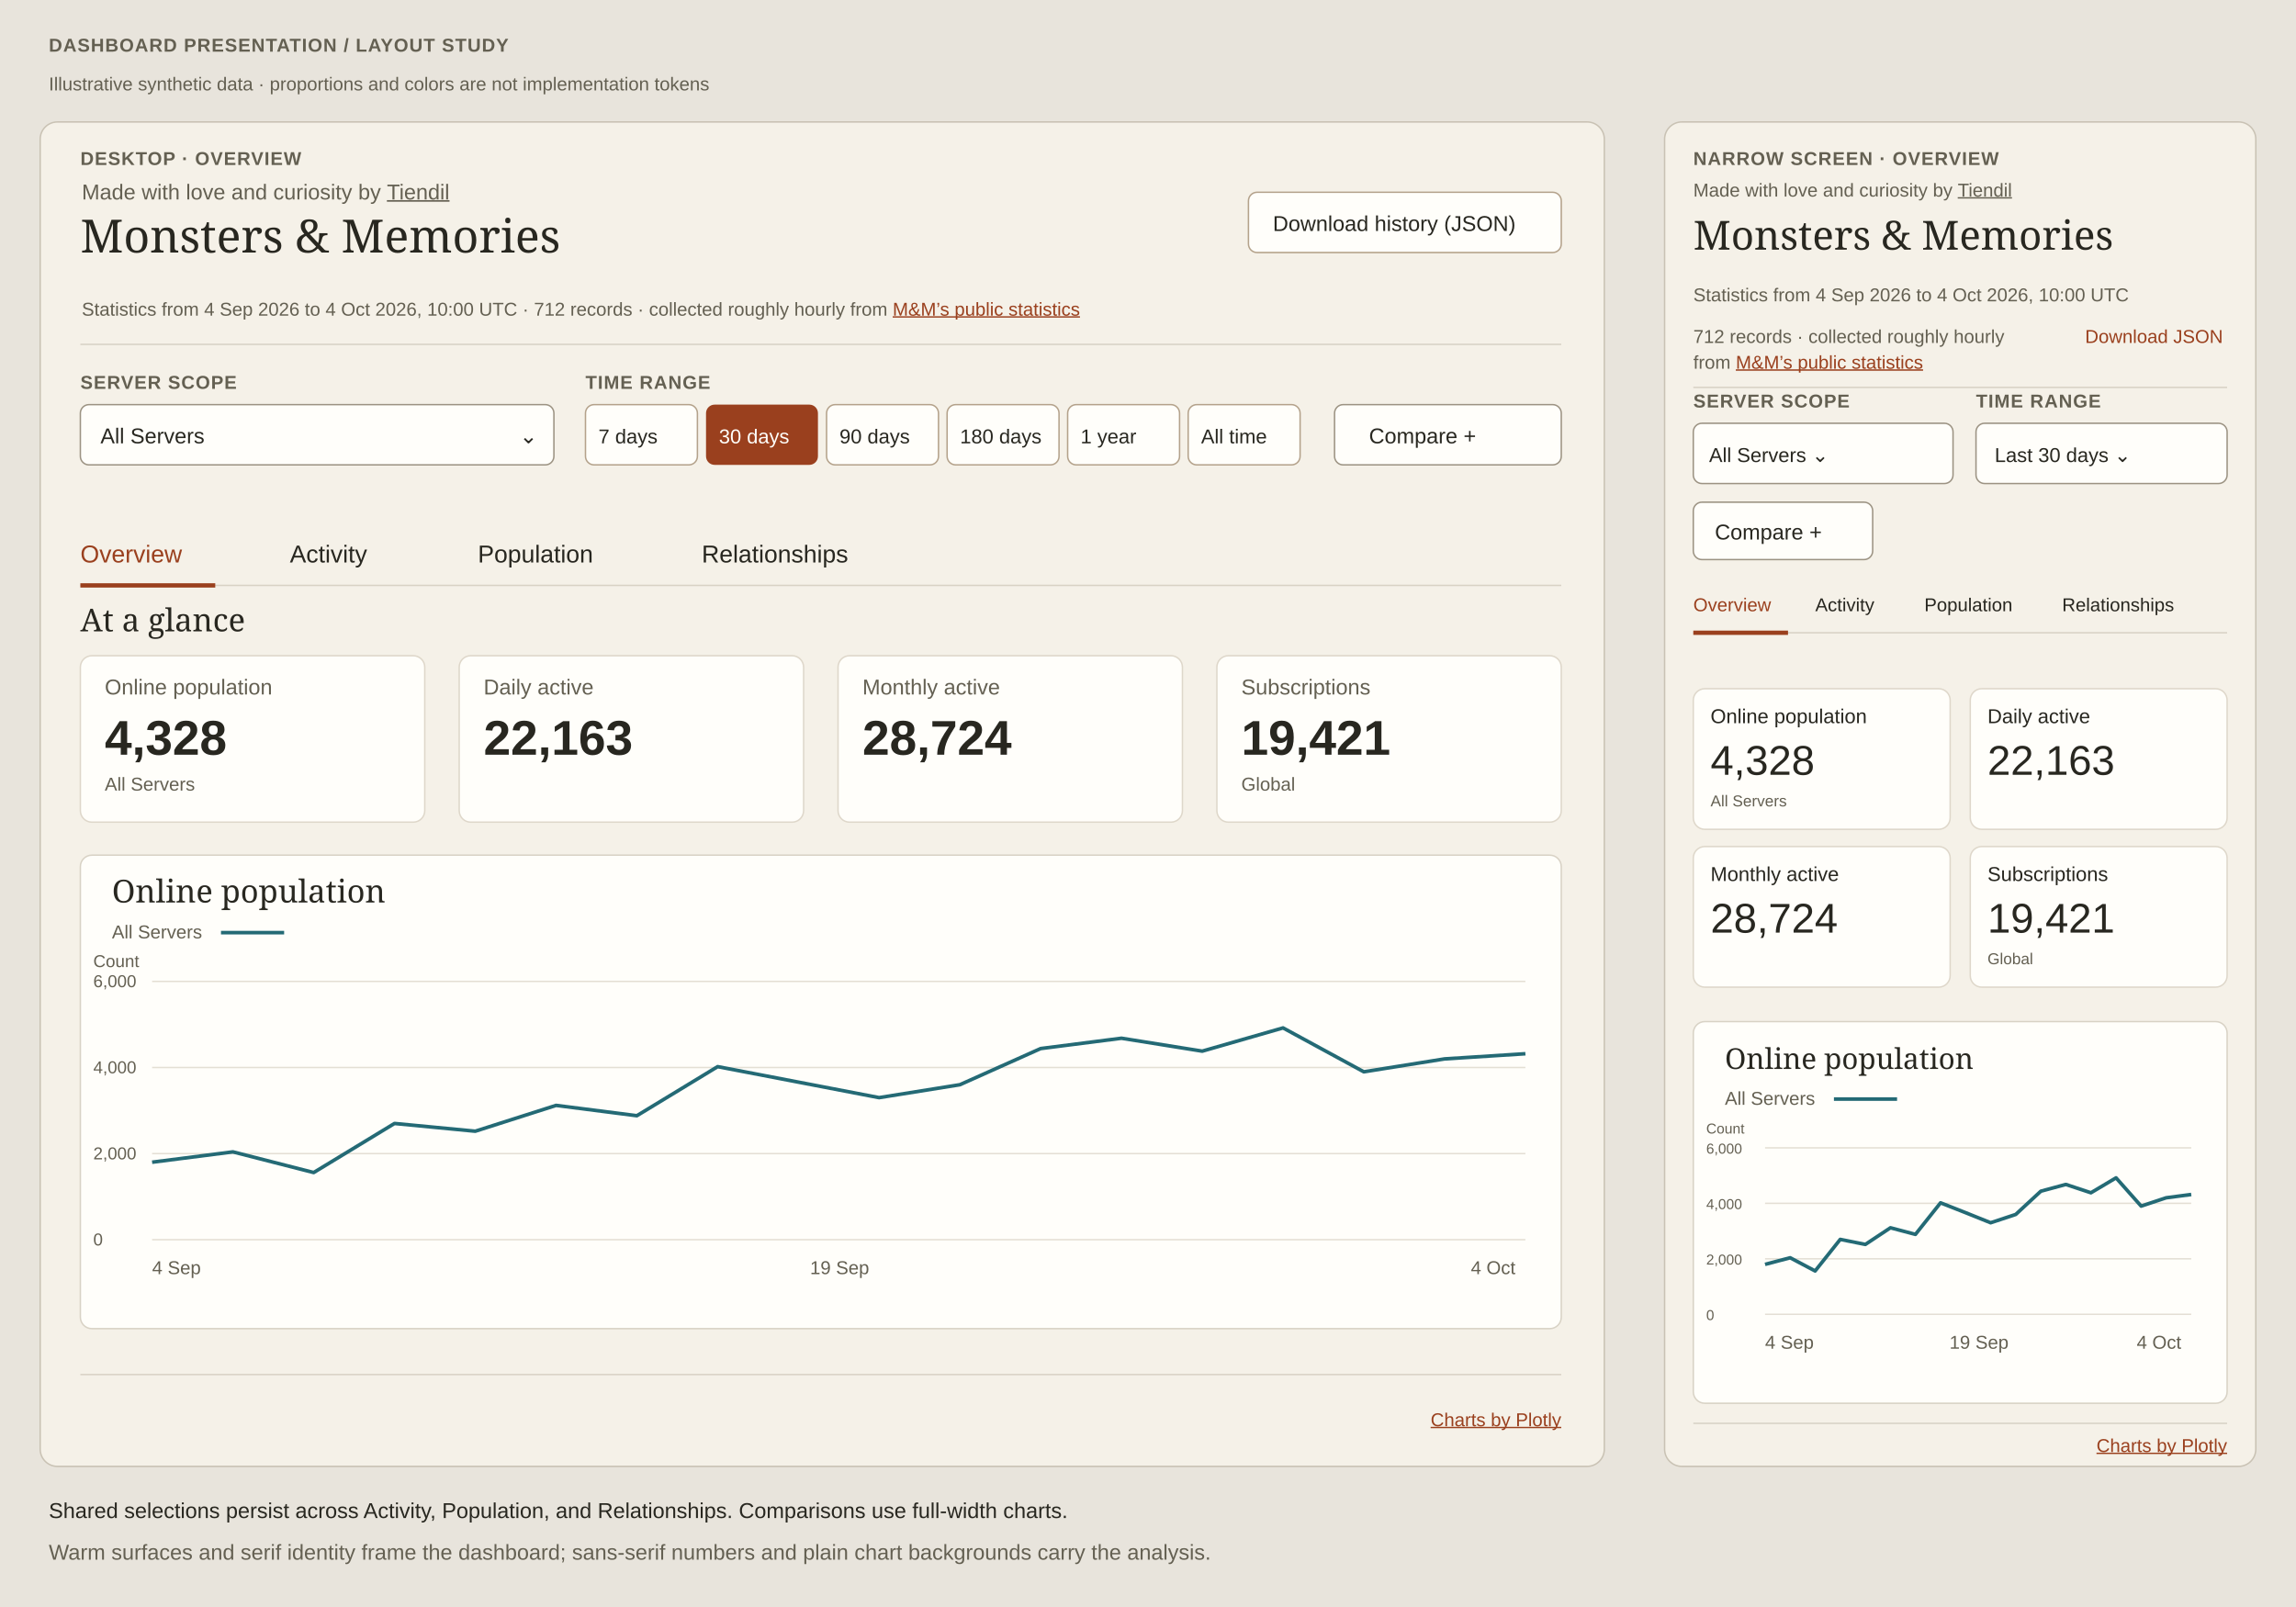
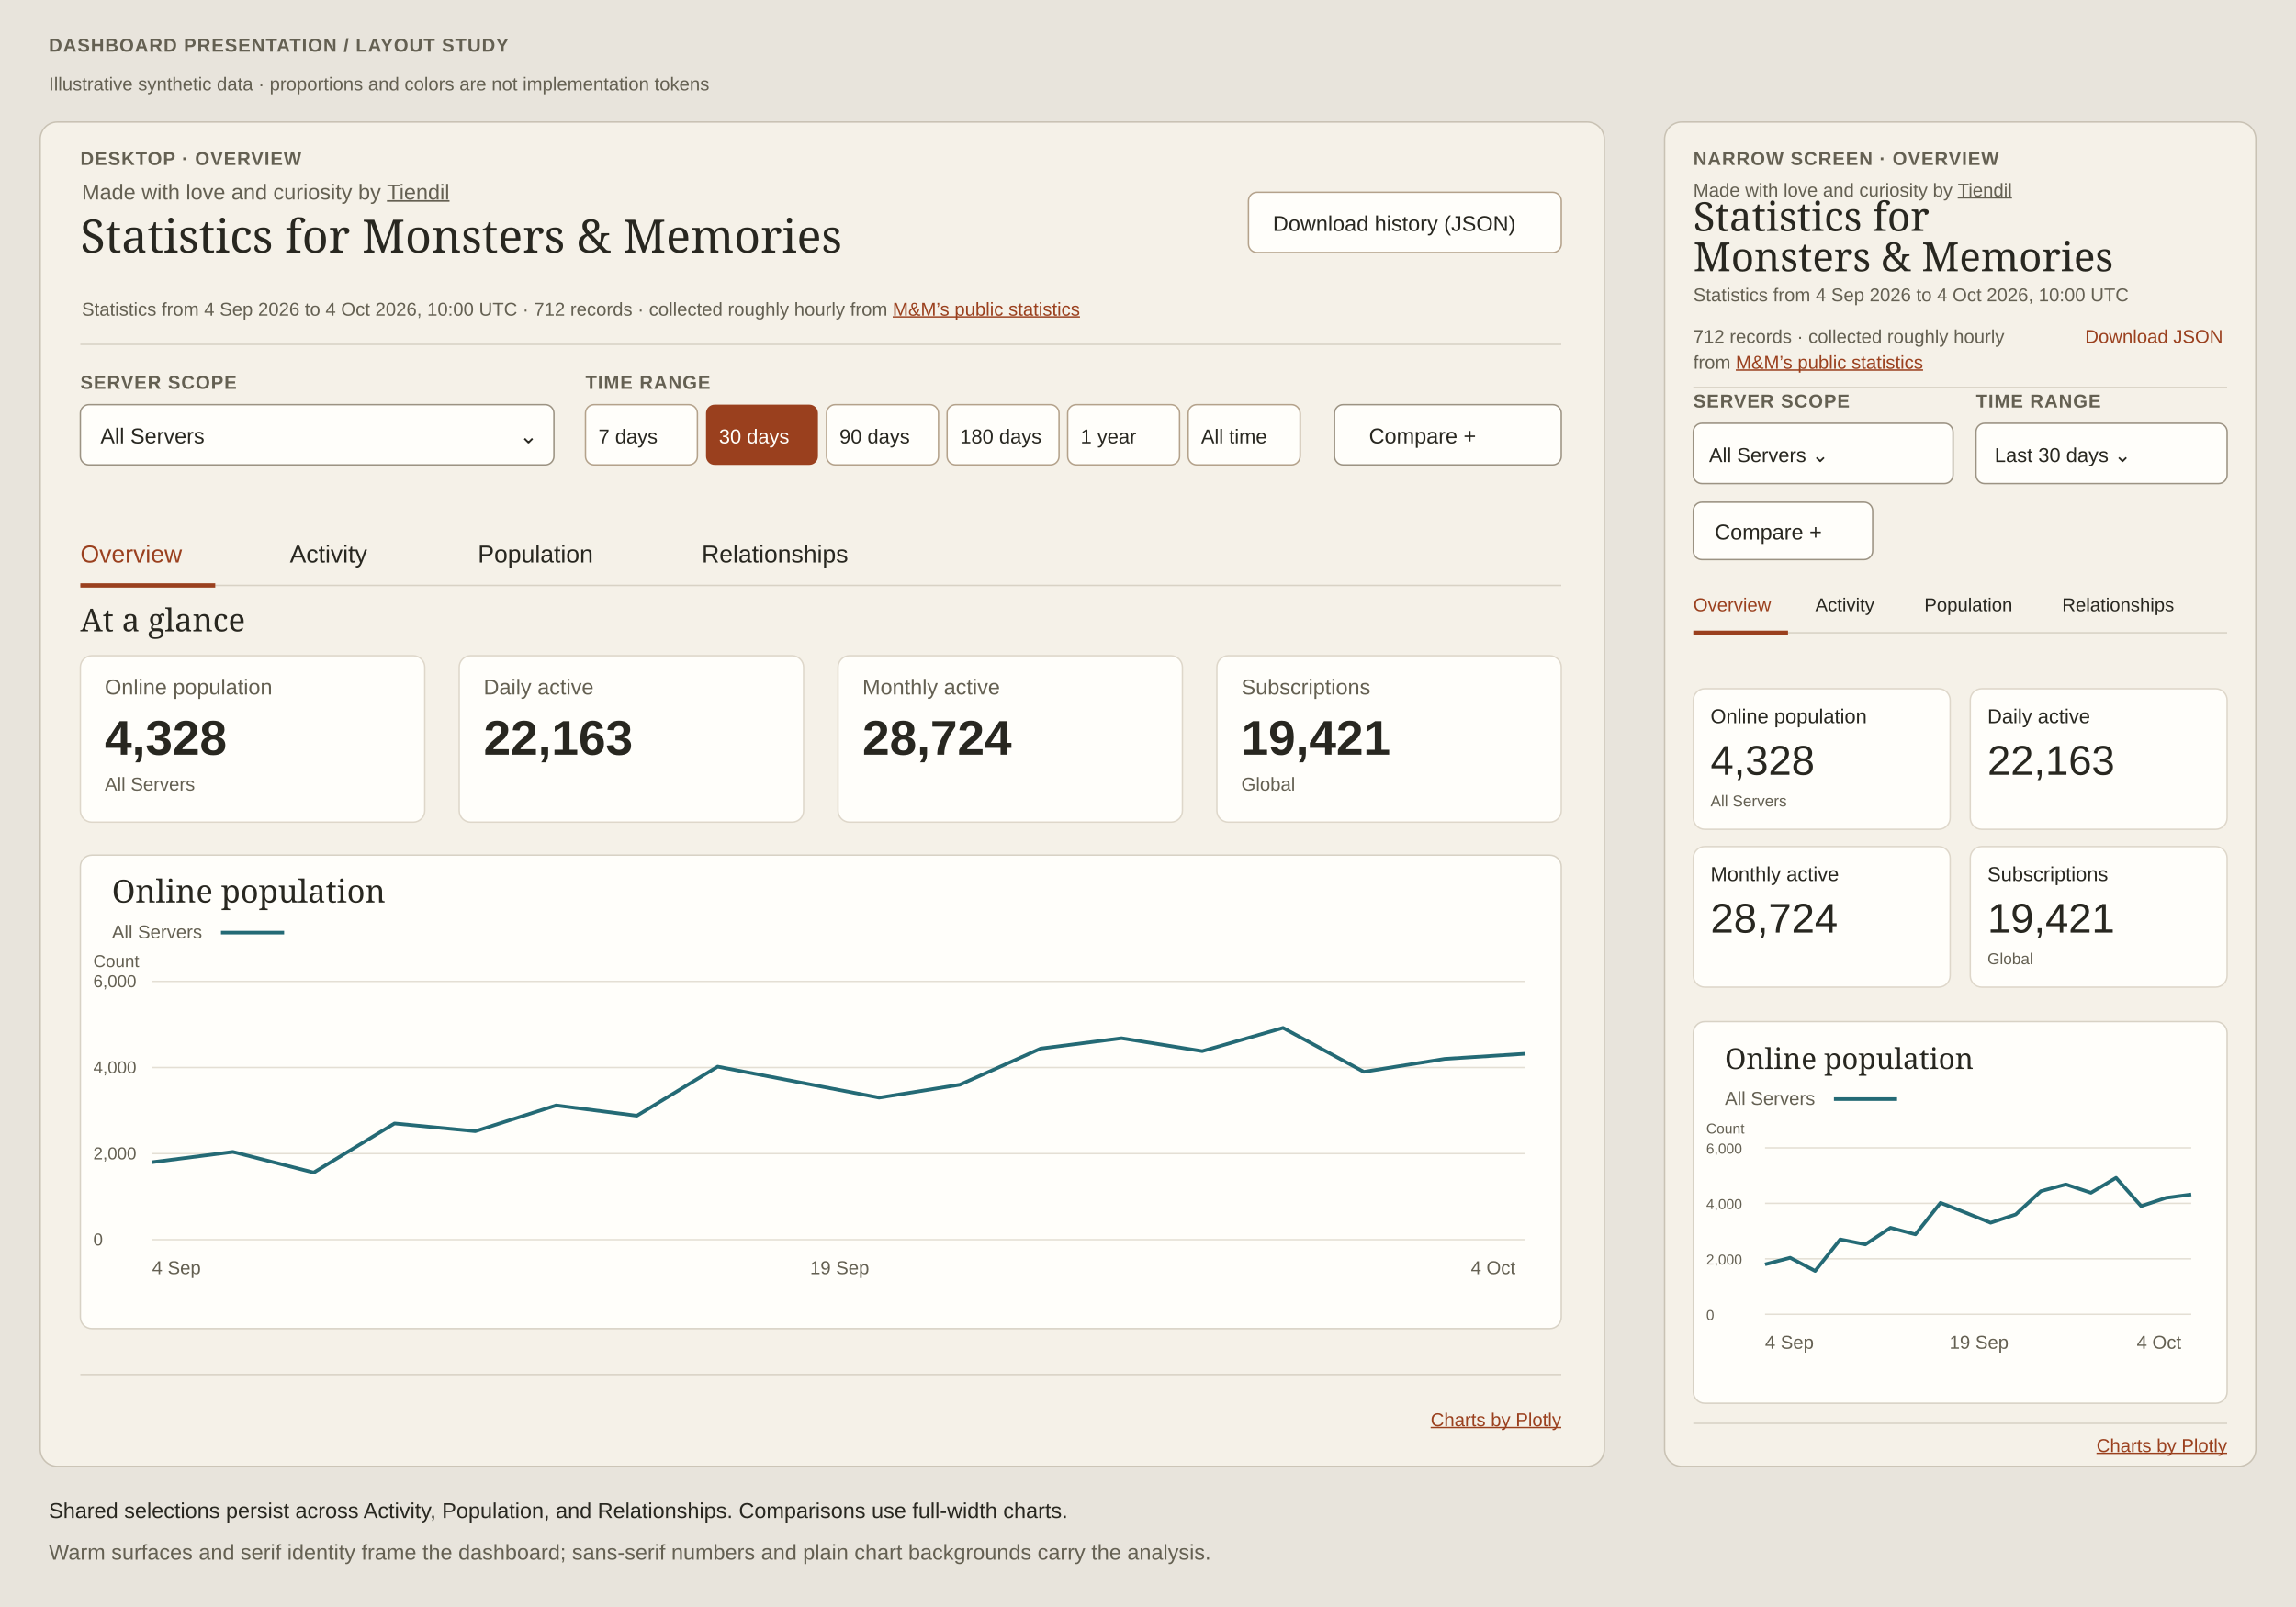
<svg xmlns="http://www.w3.org/2000/svg" width="1600" height="1120" viewBox="0 0 1600 1120" role="img" aria-labelledby="title description">
  <style>
text { font-family: Arial, sans-serif; fill: #282720; }
.display { font-family: Georgia, serif; }
.muted { fill: #646052; }
.accent { fill: #9a401e; }
.label { font-size: 13px; font-weight: 600; letter-spacing: .6px; }
.small { font-size: 13px; }
.body { font-size: 15px; }
.value { font-size: 34px; font-weight: 600; font-variant-numeric: tabular-nums; }
.rule { stroke: #d8d2c5; stroke-width: 1; }
</style>
  <rect x="0" y="0" width="1600" height="1120" rx="0" fill="#e8e4dc" />
  <text x="34" y="36" class="label muted">DASHBOARD PRESENTATION / LAYOUT STUDY</text>
  <text x="34" y="63" class="small muted">Illustrative synthetic data · proportions and colors are not implementation tokens</text>
  <rect x="28" y="85" width="1090" height="937" rx="12" fill="#f5f1e8" stroke="#c9c2b4" />
  <text x="56" y="115" class="label muted">DESKTOP · OVERVIEW</text>
  <text x="57" y="139" class="body muted">Made with love and curiosity by <a href="https://tiendil.org" target="_blank" rel="noopener" text-decoration="underline">Tiendil</a>
  </text>
-   <text x="56" y="176" class="display" font-size="32">Monsters &amp; Memories</text>
+   <text x="56" y="176" class="display" font-size="32">Statistics for Monsters &amp; Memories</text>
  <rect x="870" y="134" width="218" height="42" rx="6" fill="#fffefa" stroke="#b4a28b" />
  <text x="887" y="161" class="body">Download history (JSON)</text>
  <text x="57" y="220" class="small muted">Statistics from 4 Sep 2026 to 4 Oct 2026, 10:00 UTC · 712 records · collected roughly hourly from <a href="https://account.monstersandmemories.com/metrics" target="_blank" rel="noopener" class="accent" text-decoration="underline">M&amp;M’s public statistics</a>
  </text>
  <line x1="56" y1="240" x2="1088" y2="240" stroke="#d8d2c5" stroke-width="1" />
  <text x="56" y="271" class="label muted">SERVER SCOPE</text>
  <text x="408" y="271" class="label muted">TIME RANGE</text>
  <rect x="56" y="282" width="330" height="42" rx="6" fill="#fffefa" stroke="#9c9383" />
  <text x="70" y="309" class="body">All Servers</text>
  <text x="362" y="309" class="body">⌄</text>
  <rect x="408" y="282" width="78" height="42" rx="6" fill="#fffefa" stroke="#b4a28b" />
  <text x="417" y="309" class="" font-size="14">7 days</text>
  <rect x="492" y="282" width="78" height="42" rx="6" fill="#9a401e" />
  <text x="501" y="309" style="fill:#fffefa;font:14px Arial">30 days</text>
  <rect x="576" y="282" width="78" height="42" rx="6" fill="#fffefa" stroke="#b4a28b" />
  <text x="585" y="309" class="" font-size="14">90 days</text>
  <rect x="660" y="282" width="78" height="42" rx="6" fill="#fffefa" stroke="#b4a28b" />
  <text x="669" y="309" class="" font-size="14">180 days</text>
  <rect x="744" y="282" width="78" height="42" rx="6" fill="#fffefa" stroke="#b4a28b" />
  <text x="753" y="309" class="" font-size="14">1 year</text>
  <rect x="828" y="282" width="78" height="42" rx="6" fill="#fffefa" stroke="#b4a28b" />
  <text x="837" y="309" class="" font-size="14">All time</text>
  <rect x="930" y="282" width="158" height="42" rx="6" fill="#fffefa" stroke="#9c9383" />
  <text x="954" y="309" class="body">Compare  +</text>
  <text x="56" y="392" class="accent" font-size="17">Overview</text>
  <text x="202" y="392" class="" font-size="17">Activity</text>
  <text x="333" y="392" class="" font-size="17">Population</text>
  <text x="489" y="392" class="" font-size="17">Relationships</text>
  <line x1="56" y1="408" x2="1088" y2="408" stroke="#d8d2c5" stroke-width="1" />
  <line x1="56" y1="408" x2="150" y2="408" stroke="#9a401e" stroke-width="3" />
  <text x="56" y="440" class="display" font-size="22">At a glance</text>
  <rect x="56" y="457" width="240" height="116" rx="8" fill="#fffefa" stroke="#ded7ca" />
  <text x="73" y="484" class="body muted">Online population</text>
  <text x="73" y="526" class="value">4,328</text>
  <text x="73" y="551" class="small muted">All Servers</text>
  <rect x="320" y="457" width="240" height="116" rx="8" fill="#fffefa" stroke="#ded7ca" />
  <text x="337" y="484" class="body muted">Daily active</text>
  <text x="337" y="526" class="value">22,163</text>
  <rect x="584" y="457" width="240" height="116" rx="8" fill="#fffefa" stroke="#ded7ca" />
  <text x="601" y="484" class="body muted">Monthly active</text>
  <text x="601" y="526" class="value">28,724</text>
  <rect x="848" y="457" width="240" height="116" rx="8" fill="#fffefa" stroke="#ded7ca" />
  <text x="865" y="484" class="body muted">Subscriptions</text>
  <text x="865" y="526" class="value">19,421</text>
  <text x="865" y="551" class="small muted">Global</text>
  <rect x="56" y="596" width="1032" height="330" rx="8" fill="#fffefa" stroke="#d8d2c5" />
  <text x="78" y="629" class="display" font-size="22">Online population</text>
  <text x="78" y="654" class="small muted">All Servers</text>
  <line x1="154" y1="650" x2="198" y2="650" stroke="#246a75" stroke-width="2.5" />
  <text x="65" y="674" class="muted" font-size="12">Count</text>
  <line x1="106" y1="684.0" x2="1063" y2="684.0" stroke="#e4dfd4" stroke-width="1" />
  <text x="65" y="688.0" class="muted" font-size="12">6,000</text>
  <line x1="106" y1="744.0" x2="1063" y2="744.0" stroke="#e4dfd4" stroke-width="1" />
  <text x="65" y="748.0" class="muted" font-size="12">4,000</text>
  <line x1="106" y1="804.0" x2="1063" y2="804.0" stroke="#e4dfd4" stroke-width="1" />
  <text x="65" y="808.0" class="muted" font-size="12">2,000</text>
  <line x1="106" y1="864.0" x2="1063" y2="864.0" stroke="#e4dfd4" stroke-width="1" />
  <text x="65" y="868.0" class="muted" font-size="12">0</text>
  <polyline points="106.0,810.0 162.3,802.8 218.6,817.2 274.9,783.0 331.2,788.4 387.5,770.4 443.8,777.6 500.1,743.4 556.4,754.2 612.6,765.0 668.9,756.0 725.2,730.8 781.5,723.6 837.8,732.6 894.1,716.4 950.4,747.0 1006.7,738.0 1063.0,734.4" fill="none" stroke="#246a75" stroke-width="2.5" stroke-linejoin="round" />
  <text x="106" y="888" class="small muted">4 Sep</text>
  <text x="564.5" y="888" class="small muted">19 Sep</text>
  <text x="1025" y="888" class="small muted">4 Oct</text>
  <line x1="56" y1="958" x2="1088" y2="958" class="rule" />
  <text x="1088" y="994" text-anchor="end" class="small accent">
    <a href="https://plotly.com/javascript/" text-decoration="underline">Charts by Plotly</a>
  </text>
  <rect x="1160" y="85" width="412" height="937" rx="12" fill="#f5f1e8" stroke="#c9c2b4" />
  <text x="1180" y="115" class="label muted">NARROW SCREEN · OVERVIEW</text>
  <text x="1180" y="137" class="small muted">Made with love and curiosity by <a href="https://tiendil.org" target="_blank" rel="noopener" text-decoration="underline">Tiendil</a>
  </text>
-   <text x="1180" y="174" class="display" font-size="28">Monsters &amp; Memories</text>
+   <text x="1180" y="161" class="display" font-size="28">Statistics for<tspan x="1180" dy="28">Monsters &amp; Memories</tspan>
+   </text>
  <text x="1180" y="210" class="small muted">Statistics from 4 Sep 2026 to 4 Oct 2026, 10:00 UTC</text>
  <text x="1180" y="239" class="small muted">712 records · collected roughly hourly<tspan x="1180" dy="18">from <a href="https://account.monstersandmemories.com/metrics" target="_blank" rel="noopener" class="accent" text-decoration="underline">M&amp;M’s public statistics</a>
    </tspan>
  </text>
  <text x="1453" y="239" class="small accent">Download JSON</text>
  <line x1="1180" y1="270" x2="1552" y2="270" stroke="#d8d2c5" stroke-width="1" />
  <text x="1180" y="284" class="label muted">SERVER SCOPE</text>
  <text x="1377" y="284" class="label muted">TIME RANGE</text>
  <rect x="1180" y="295" width="181" height="42" rx="6" fill="#fffefa" stroke="#9c9383" />
  <rect x="1377" y="295" width="175" height="42" rx="6" fill="#fffefa" stroke="#9c9383" />
  <text x="1191" y="322" class="" font-size="14">All Servers  ⌄</text>
  <text x="1390" y="322" class="" font-size="14">Last 30 days  ⌄</text>
  <rect x="1180" y="350" width="125" height="40" rx="6" fill="#fffefa" stroke="#9c9383" />
  <text x="1195" y="376" class="body">Compare  +</text>
  <text x="1180" y="426" class="accent" font-size="13">Overview</text>
  <text x="1265" y="426" class="" font-size="13">Activity</text>
  <text x="1341" y="426" class="" font-size="13">Population</text>
  <text x="1437" y="426" class="" font-size="13">Relationships</text>
  <line x1="1180" y1="441" x2="1552" y2="441" stroke="#d8d2c5" stroke-width="1" />
  <line x1="1180" y1="441" x2="1246" y2="441" stroke="#9a401e" stroke-width="3" />
  <rect x="1180" y="480" width="179" height="98" rx="8" fill="#fffefa" stroke="#ded7ca" />
  <text x="1192" y="504" class="" font-size="14">Online population</text>
  <text x="1192" y="540" class="" font-size="29">4,328</text>
  <text x="1192" y="562" class="muted" font-size="11">All Servers</text>
  <rect x="1373" y="480" width="179" height="98" rx="8" fill="#fffefa" stroke="#ded7ca" />
  <text x="1385" y="504" class="" font-size="14">Daily active</text>
  <text x="1385" y="540" class="" font-size="29">22,163</text>
  <rect x="1180" y="590" width="179" height="98" rx="8" fill="#fffefa" stroke="#ded7ca" />
  <text x="1192" y="614" class="" font-size="14">Monthly active</text>
  <text x="1192" y="650" class="" font-size="29">28,724</text>
  <rect x="1373" y="590" width="179" height="98" rx="8" fill="#fffefa" stroke="#ded7ca" />
  <text x="1385" y="614" class="" font-size="14">Subscriptions</text>
  <text x="1385" y="650" class="" font-size="29">19,421</text>
  <text x="1385" y="672" class="muted" font-size="11">Global</text>
  <rect x="1180" y="712" width="372" height="266" rx="8" fill="#fffefa" stroke="#d8d2c5" />
  <text x="1202" y="745" class="display" font-size="20">Online population</text>
  <text x="1202" y="770" class="small muted">All Servers</text>
  <line x1="1278" y1="766" x2="1322" y2="766" stroke="#246a75" stroke-width="2.5" />
  <text x="1189" y="790" class="muted" font-size="10">Count</text>
  <line x1="1230" y1="800.0" x2="1527" y2="800.0" stroke="#e4dfd4" stroke-width="1" />
  <text x="1189" y="804.0" class="muted" font-size="10">6,000</text>
  <line x1="1230" y1="838.667" x2="1527" y2="838.667" stroke="#e4dfd4" stroke-width="1" />
  <text x="1189" y="842.667" class="muted" font-size="10">4,000</text>
  <line x1="1230" y1="877.333" x2="1527" y2="877.333" stroke="#e4dfd4" stroke-width="1" />
  <text x="1189" y="881.333" class="muted" font-size="10">2,000</text>
  <line x1="1230" y1="916.0" x2="1527" y2="916.0" stroke="#e4dfd4" stroke-width="1" />
  <text x="1189" y="920.0" class="muted" font-size="10">0</text>
  <polyline points="1230.0,881.2 1247.5,876.6 1264.9,885.8 1282.4,863.8 1299.9,867.3 1317.4,855.7 1334.8,860.3 1352.3,838.3 1369.8,845.2 1387.2,852.2 1404.7,846.4 1422.2,830.2 1439.6,825.5 1457.1,831.3 1474.6,820.9 1492.1,840.6 1509.5,834.8 1527.0,832.5" fill="none" stroke="#246a75" stroke-width="2.5" stroke-linejoin="round" />
  <text x="1230" y="940" class="small muted">4 Sep</text>
  <text x="1358.5" y="940" class="small muted">19 Sep</text>
  <text x="1489" y="940" class="small muted">4 Oct</text>
  <line x1="1180" y1="992" x2="1552" y2="992" class="rule" />
  <text x="1552" y="1012" text-anchor="end" class="small accent">
    <a href="https://plotly.com/javascript/" text-decoration="underline">Charts by Plotly</a>
  </text>
  <text x="34" y="1058" class="body">Shared selections persist across Activity, Population, and Relationships. Comparisons use full-width charts.</text>
  <text x="34" y="1087" class="body muted">Warm surfaces and serif identity frame the dashboard; sans-serif numbers and plain chart backgrounds carry the analysis.</text>
</svg>
